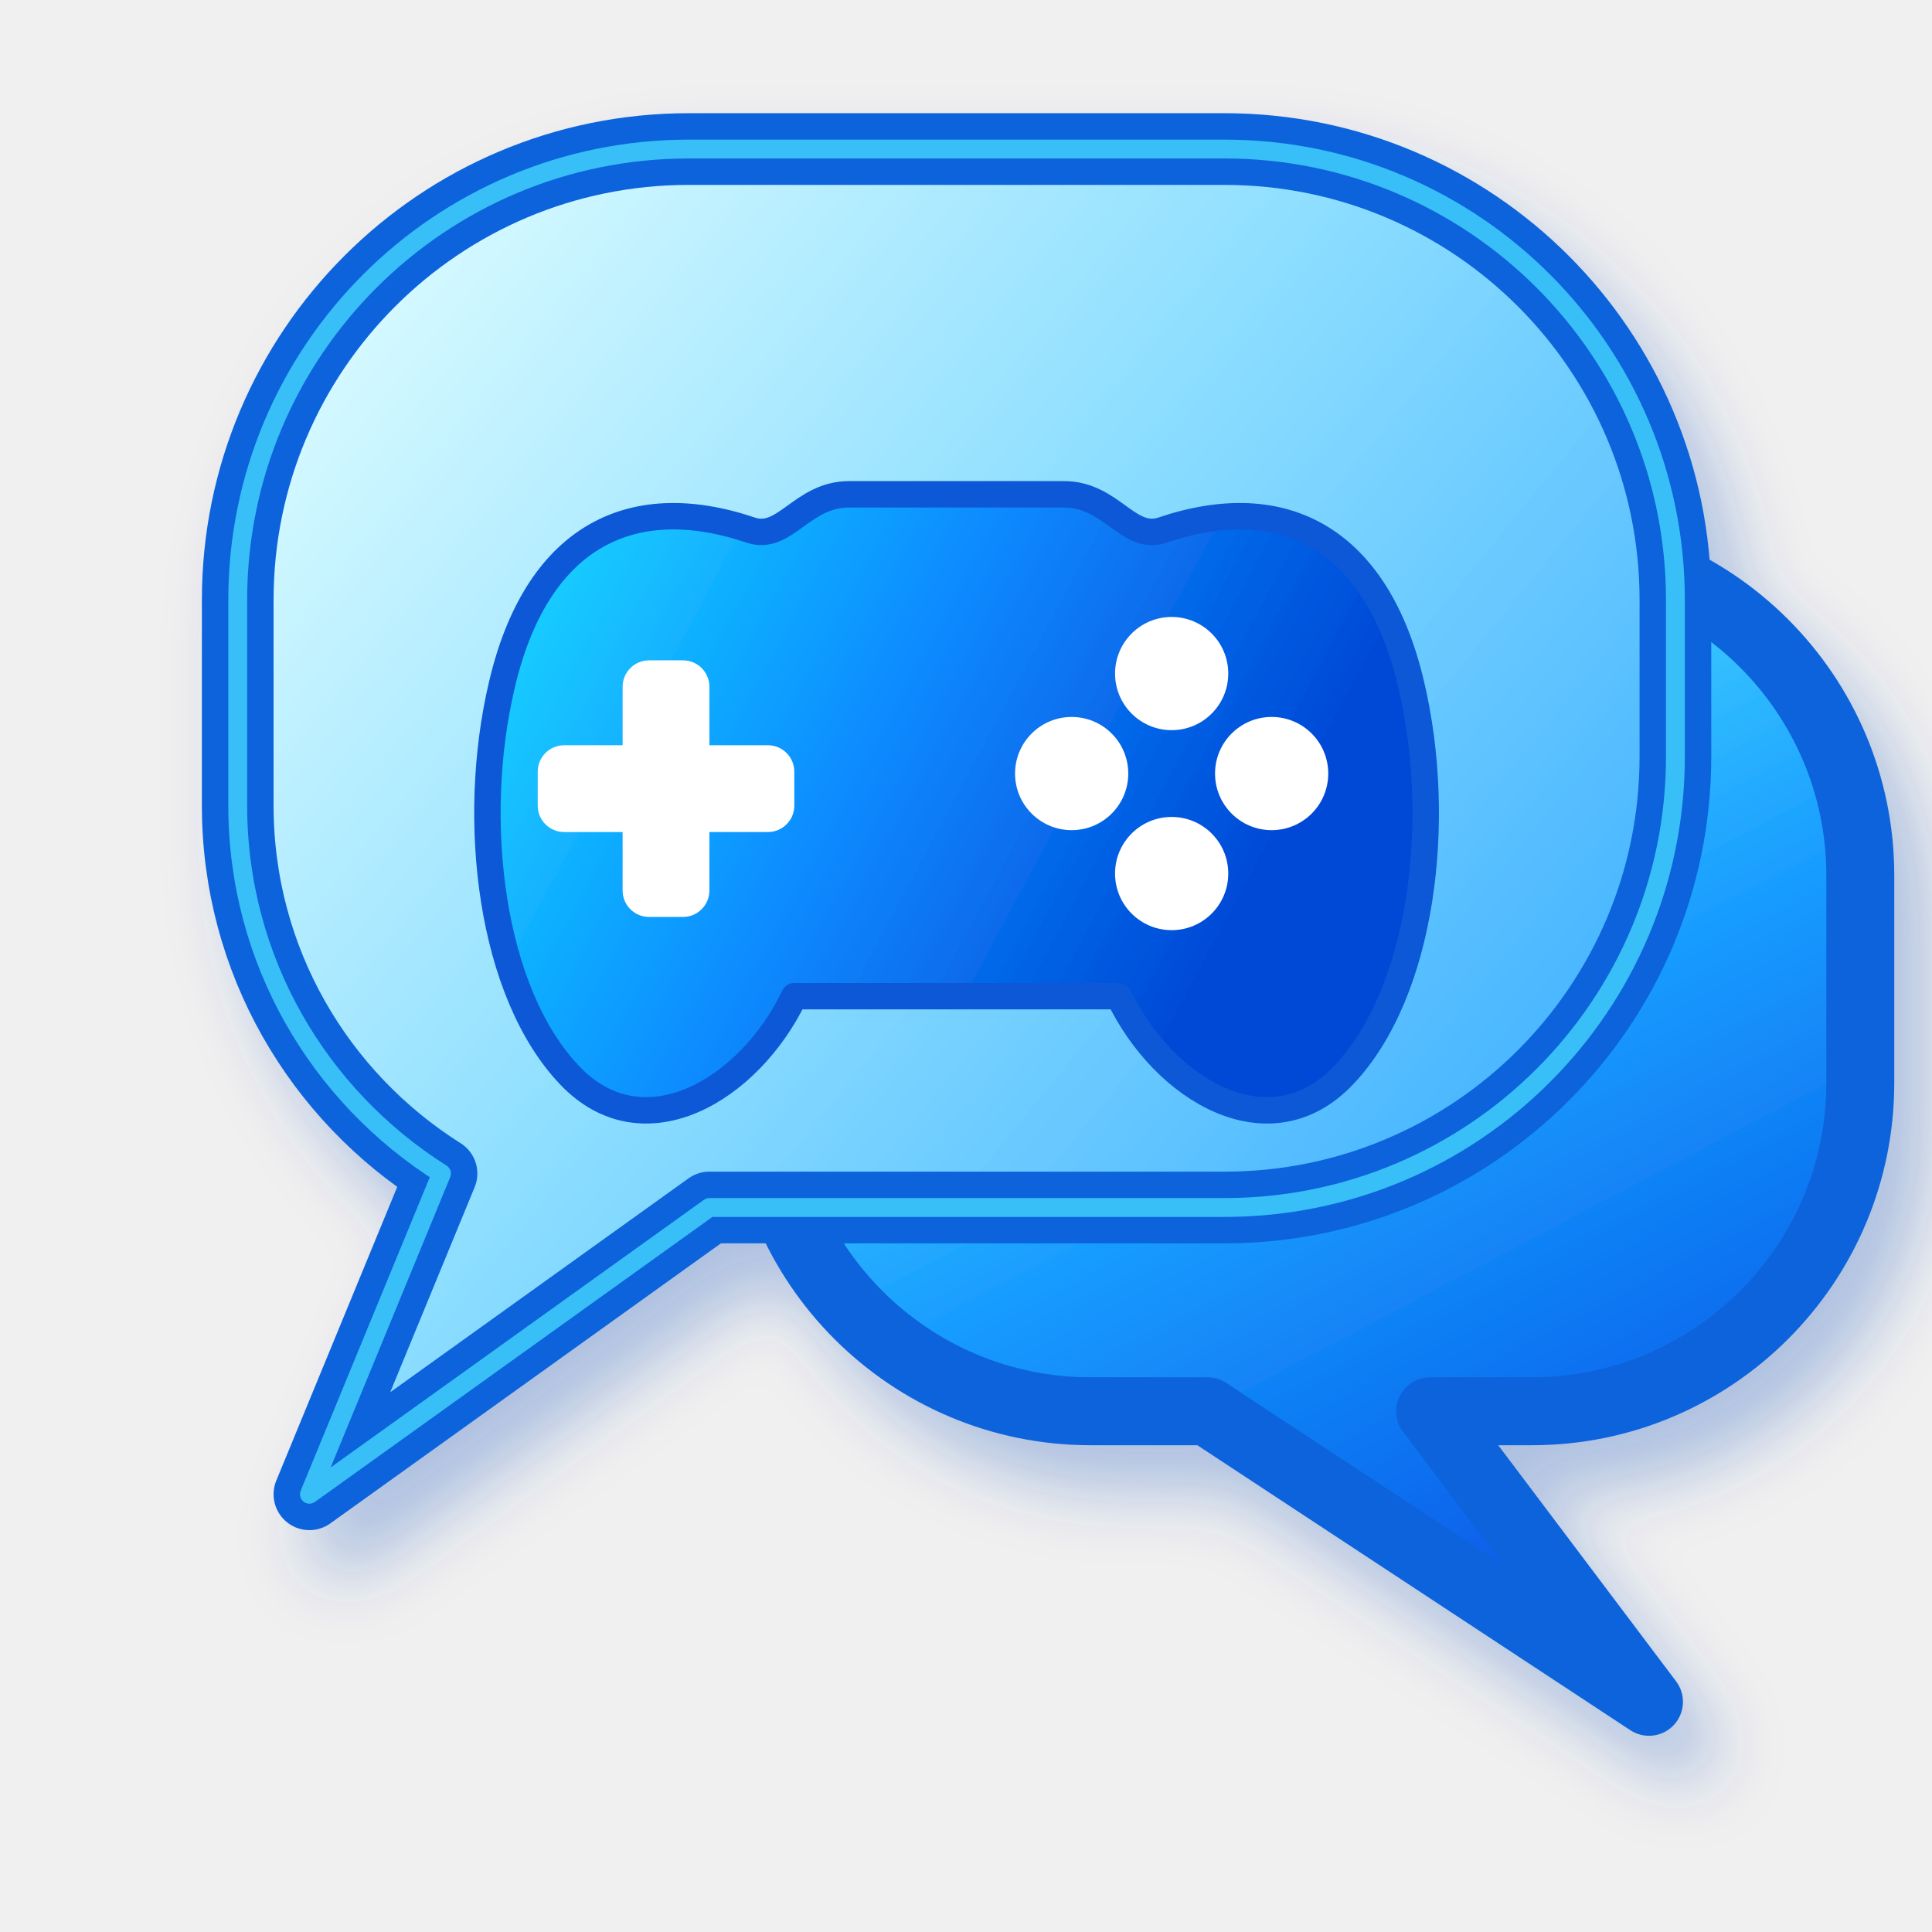
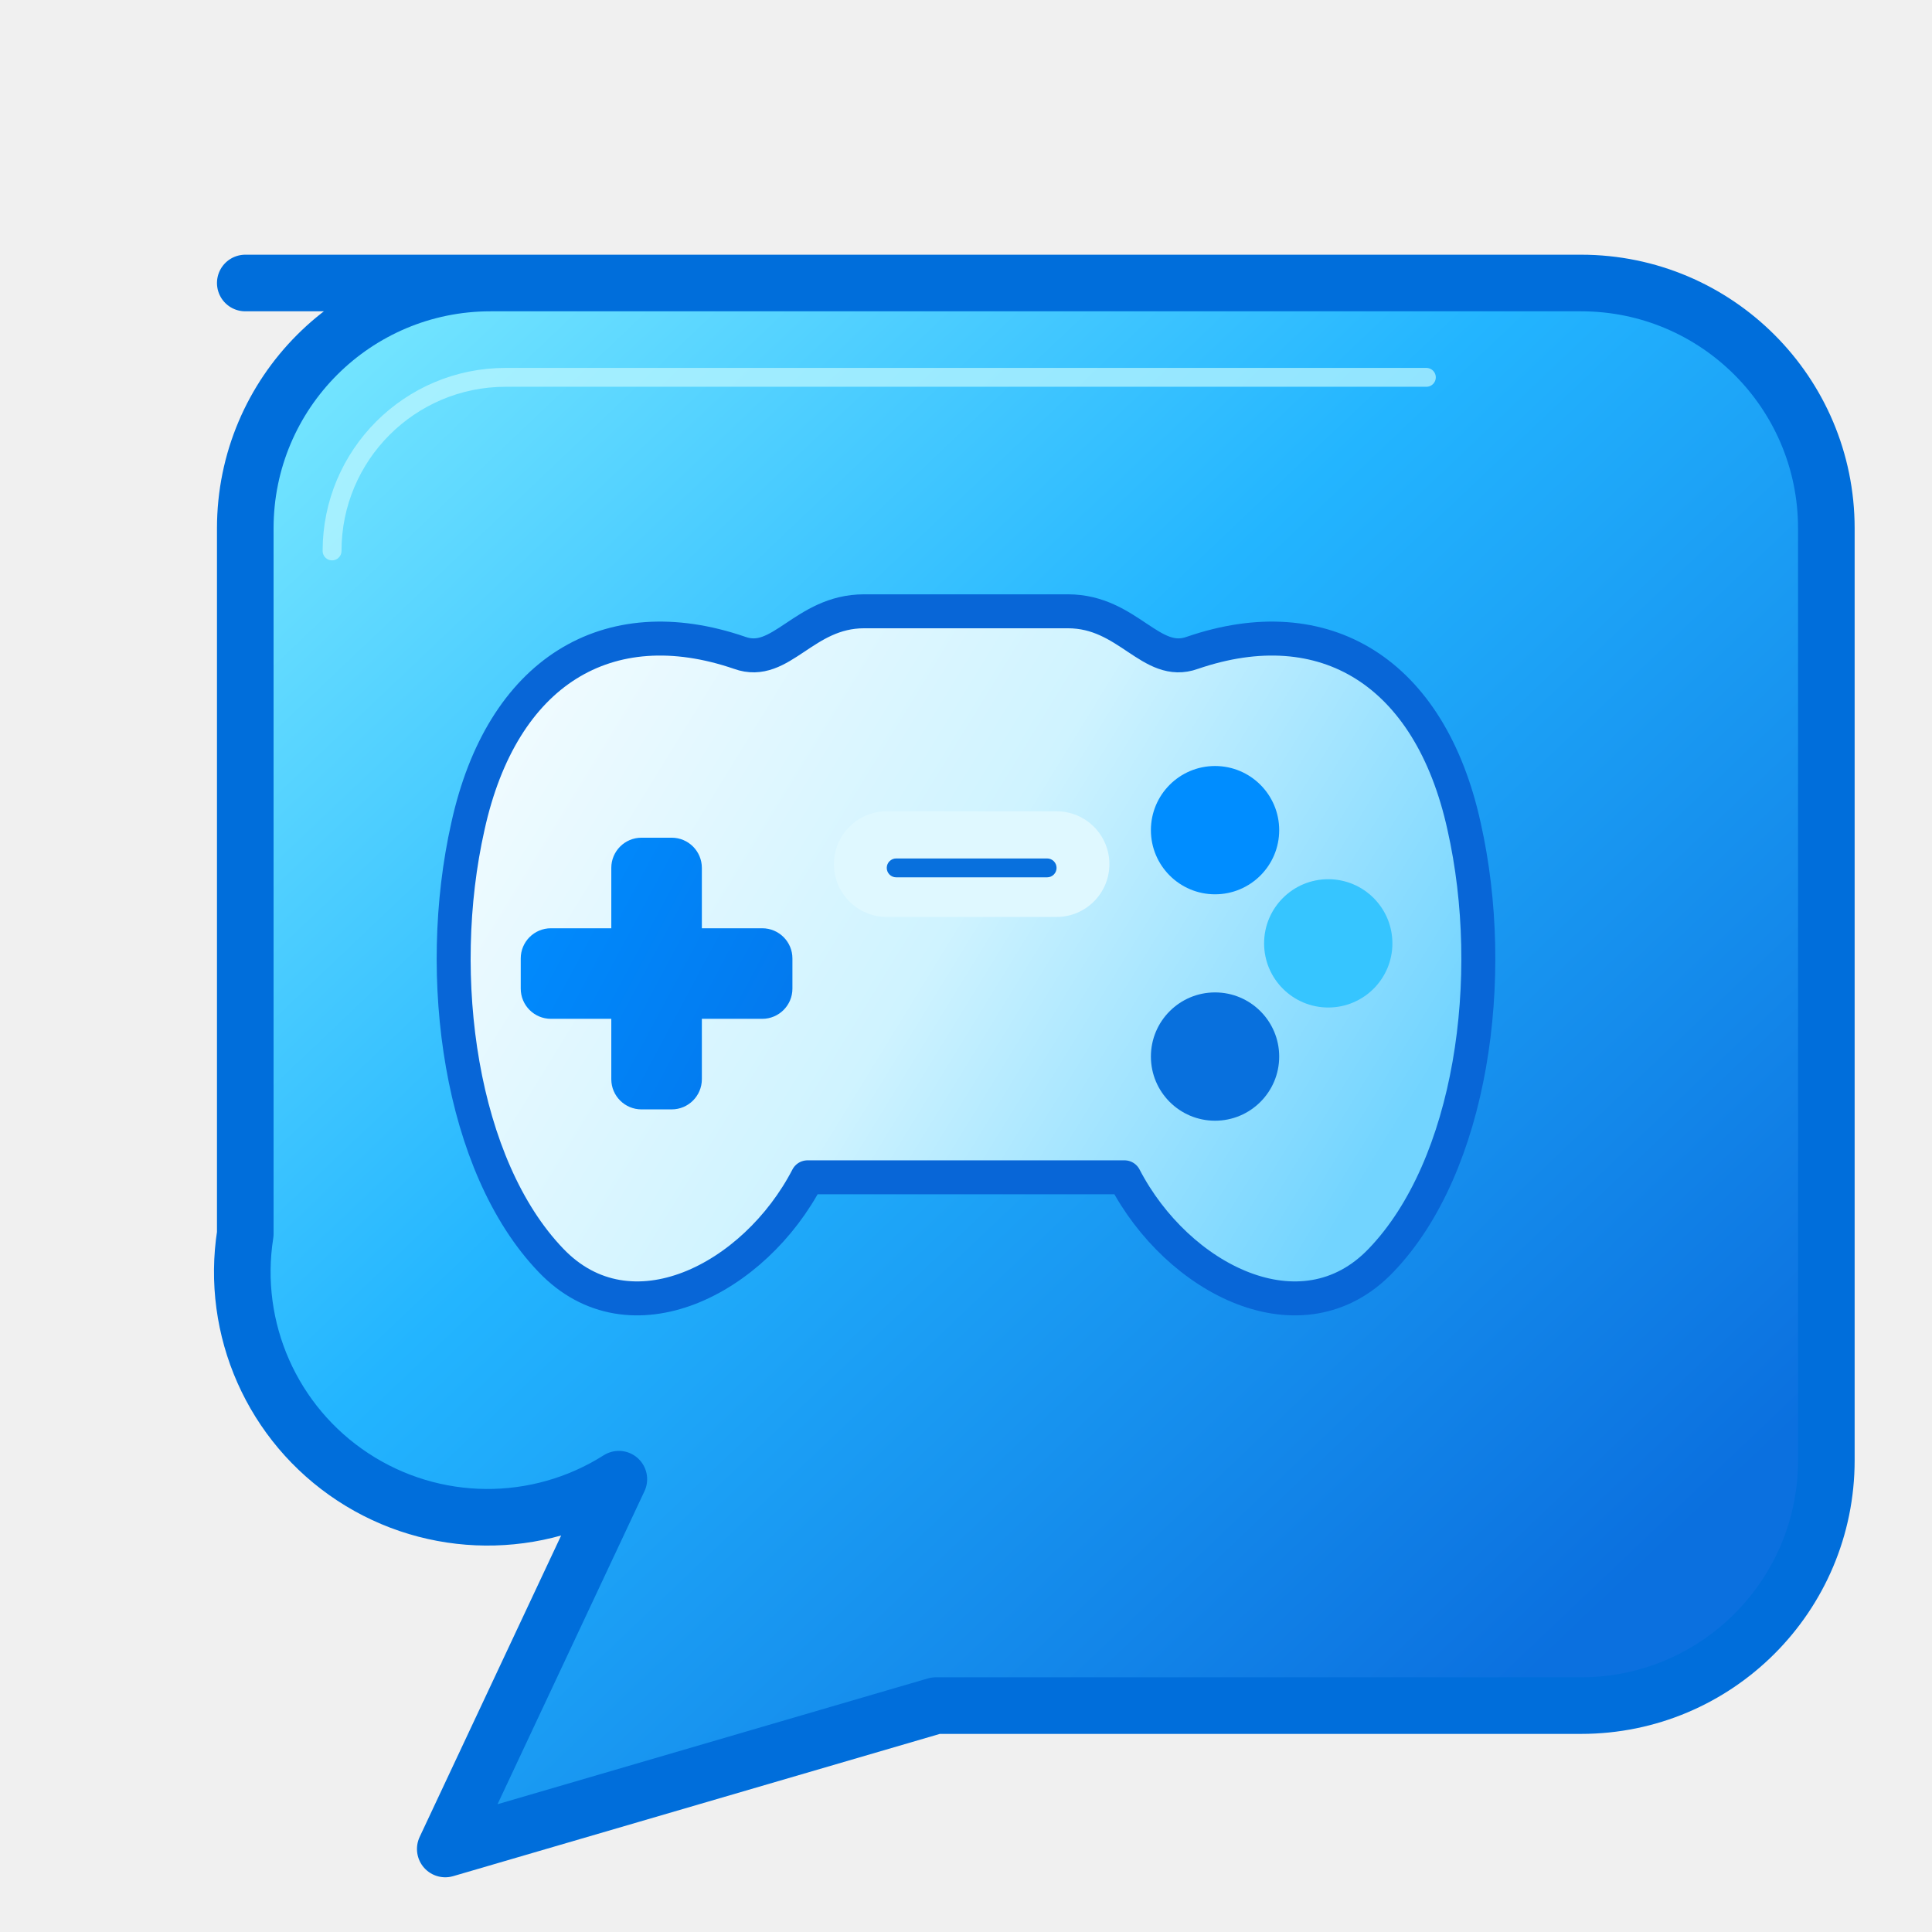
<svg xmlns="http://www.w3.org/2000/svg" width="1024" height="1024" viewBox="0 0 1024 1024" fill="none">
  <defs>
-     <linearGradient id="appBack" x1="592" y1="408" x2="820" y2="840" gradientUnits="userSpaceOnUse">
-       <stop offset="0" stop-color="#47D9FF" />
-       <stop offset="0.45" stop-color="#189CFF" />
-       <stop offset="1" stop-color="#075BE8" />
+     <linearGradient id="appBubble" x1="164" y1="130" x2="850" y2="852" gradientUnits="userSpaceOnUse">
+       <stop offset="0" stop-color="#7EEBFF" />
+       <stop offset="0.46" stop-color="#23B5FF" />
+       <stop offset="1" stop-color="#0B70DF" />
    </linearGradient>
-     <linearGradient id="appFront" x1="168" y1="182" x2="728" y2="640" gradientUnits="userSpaceOnUse">
-       <stop offset="0" stop-color="#D7FAFF" />
-       <stop offset="0.52" stop-color="#8BDDFF" />
-       <stop offset="1" stop-color="#4CB8FF" />
+     <linearGradient id="appPad" x1="248" y1="300" x2="740" y2="602" gradientUnits="userSpaceOnUse">
+       <stop offset="0" stop-color="#F8FDFF" />
+       <stop offset="0.55" stop-color="#CFF3FF" />
+       <stop offset="1" stop-color="#72D4FF" />
    </linearGradient>
-     <linearGradient id="appPad" x1="262" y1="308" x2="642" y2="512" gradientUnits="userSpaceOnUse">
-       <stop offset="0" stop-color="#1BD5FF" />
-       <stop offset="0.5" stop-color="#078BFF" />
-       <stop offset="1" stop-color="#0649D6" />
+     <linearGradient id="appAccent" x1="330" y1="348" x2="682" y2="536" gradientUnits="userSpaceOnUse">
+       <stop offset="0" stop-color="#008DFF" />
+       <stop offset="1" stop-color="#075ED7" />
    </linearGradient>
-     <filter id="appShadow" x="-20%" y="-20%" width="140%" height="150%" color-interpolation-filters="sRGB">
-       <feDropShadow dx="18" dy="24" stdDeviation="18" flood-color="#0546B8" flood-opacity="0.28" />
-     </filter>
  </defs>
-   <g filter="url(#appShadow)">
-     <path d="M578 464c0-96 78-174 174-174h60c96 0 174 78 174 174v110c0 96-78 174-174 174h-54l116 154-234-154h-62c-96 0-174-78-174-174V464Z" fill="url(#appBack)" stroke="#0A63DC" stroke-width="36" stroke-linejoin="round" />
-     <path d="M126 318c0-132 107-239 239-239h284c132 0 239 107 239 239v83c0 132-107 239-239 239H376L164 792l70-170c-65-41-108-113-108-195V318Z" fill="url(#appFront)" stroke="#0A63DC" stroke-width="38" stroke-linejoin="round" />
-     <path d="M126 318c0-132 107-239 239-239h284c132 0 239 107 239 239v83c0 132-107 239-239 239H376L164 792l70-170c-65-41-108-113-108-195V318Z" fill="none" stroke="#45D8FF" stroke-width="10" stroke-linejoin="round" opacity="0.78" />
-     <path d="M266 363c18-77 67-104 132-82 18 6 27-19 52-19h114c25 0 34 25 52 19 65-22 114 5 132 82 17 72 6 163-36 207-39 41-95 8-119-42H421c-24 50-80 83-119 42-42-44-53-135-36-207Z" fill="url(#appPad)" stroke="#0758D7" stroke-width="14" stroke-linejoin="round" />
-     <rect x="330" y="350" width="46" height="136" rx="14" fill="#FFFFFF" />
-     <rect x="285" y="395" width="136" height="46" rx="14" fill="#FFFFFF" />
-     <circle cx="621" cy="357" r="30" fill="#FFFFFF" />
-     <circle cx="674" cy="410" r="30" fill="#FFFFFF" />
-     <circle cx="621" cy="463" r="30" fill="#FFFFFF" />
-     <circle cx="568" cy="410" r="30" fill="#FFFFFF" />
+   <g>
+     <path d="M130 150h708a130 130 0 0 1 130 130v494a130 130 0 0 1-130 130H496L236 980l92-196A130 130 0 0 1 130 654V280a130 130 0 0 1 130-130Z" fill="url(#appBubble)" stroke="#006EDB" stroke-width="30" stroke-linejoin="round" />
+     <path d="M176 292a92 92 0 0 1 92-92h488" fill="none" stroke="#BDF7FF" stroke-width="10" stroke-linecap="round" opacity="0.72" />
+     <path d="M248 438c18-82 74-116 144-92 22 8 34-22 66-22h108c32 0 44 30 66 22 70-24 126 10 144 92 18 80 4 180-44 230-42 44-108 10-136-44H428c-28 54-94 88-136 44-48-50-62-150-44-230Z" fill="url(#appPad)" stroke="#0866D7" stroke-width="18" stroke-linejoin="round" />
+     <rect x="324" y="444" width="48" height="144" rx="16" fill="url(#appAccent)" />
+     <rect x="276" y="492" width="144" height="48" rx="16" fill="url(#appAccent)" />
+     <rect x="442" y="430" width="146" height="56" rx="28" fill="#DFF8FF" />
+     <rect x="470" y="455" width="90" height="10" rx="5" fill="#0870DD" />
+     <circle cx="644" cy="440" r="34" fill="#008DFF" />
+     <circle cx="704" cy="500" r="34" fill="#36C5FF" />
+     <circle cx="644" cy="560" r="34" fill="#0870DD" />
  </g>
</svg>
